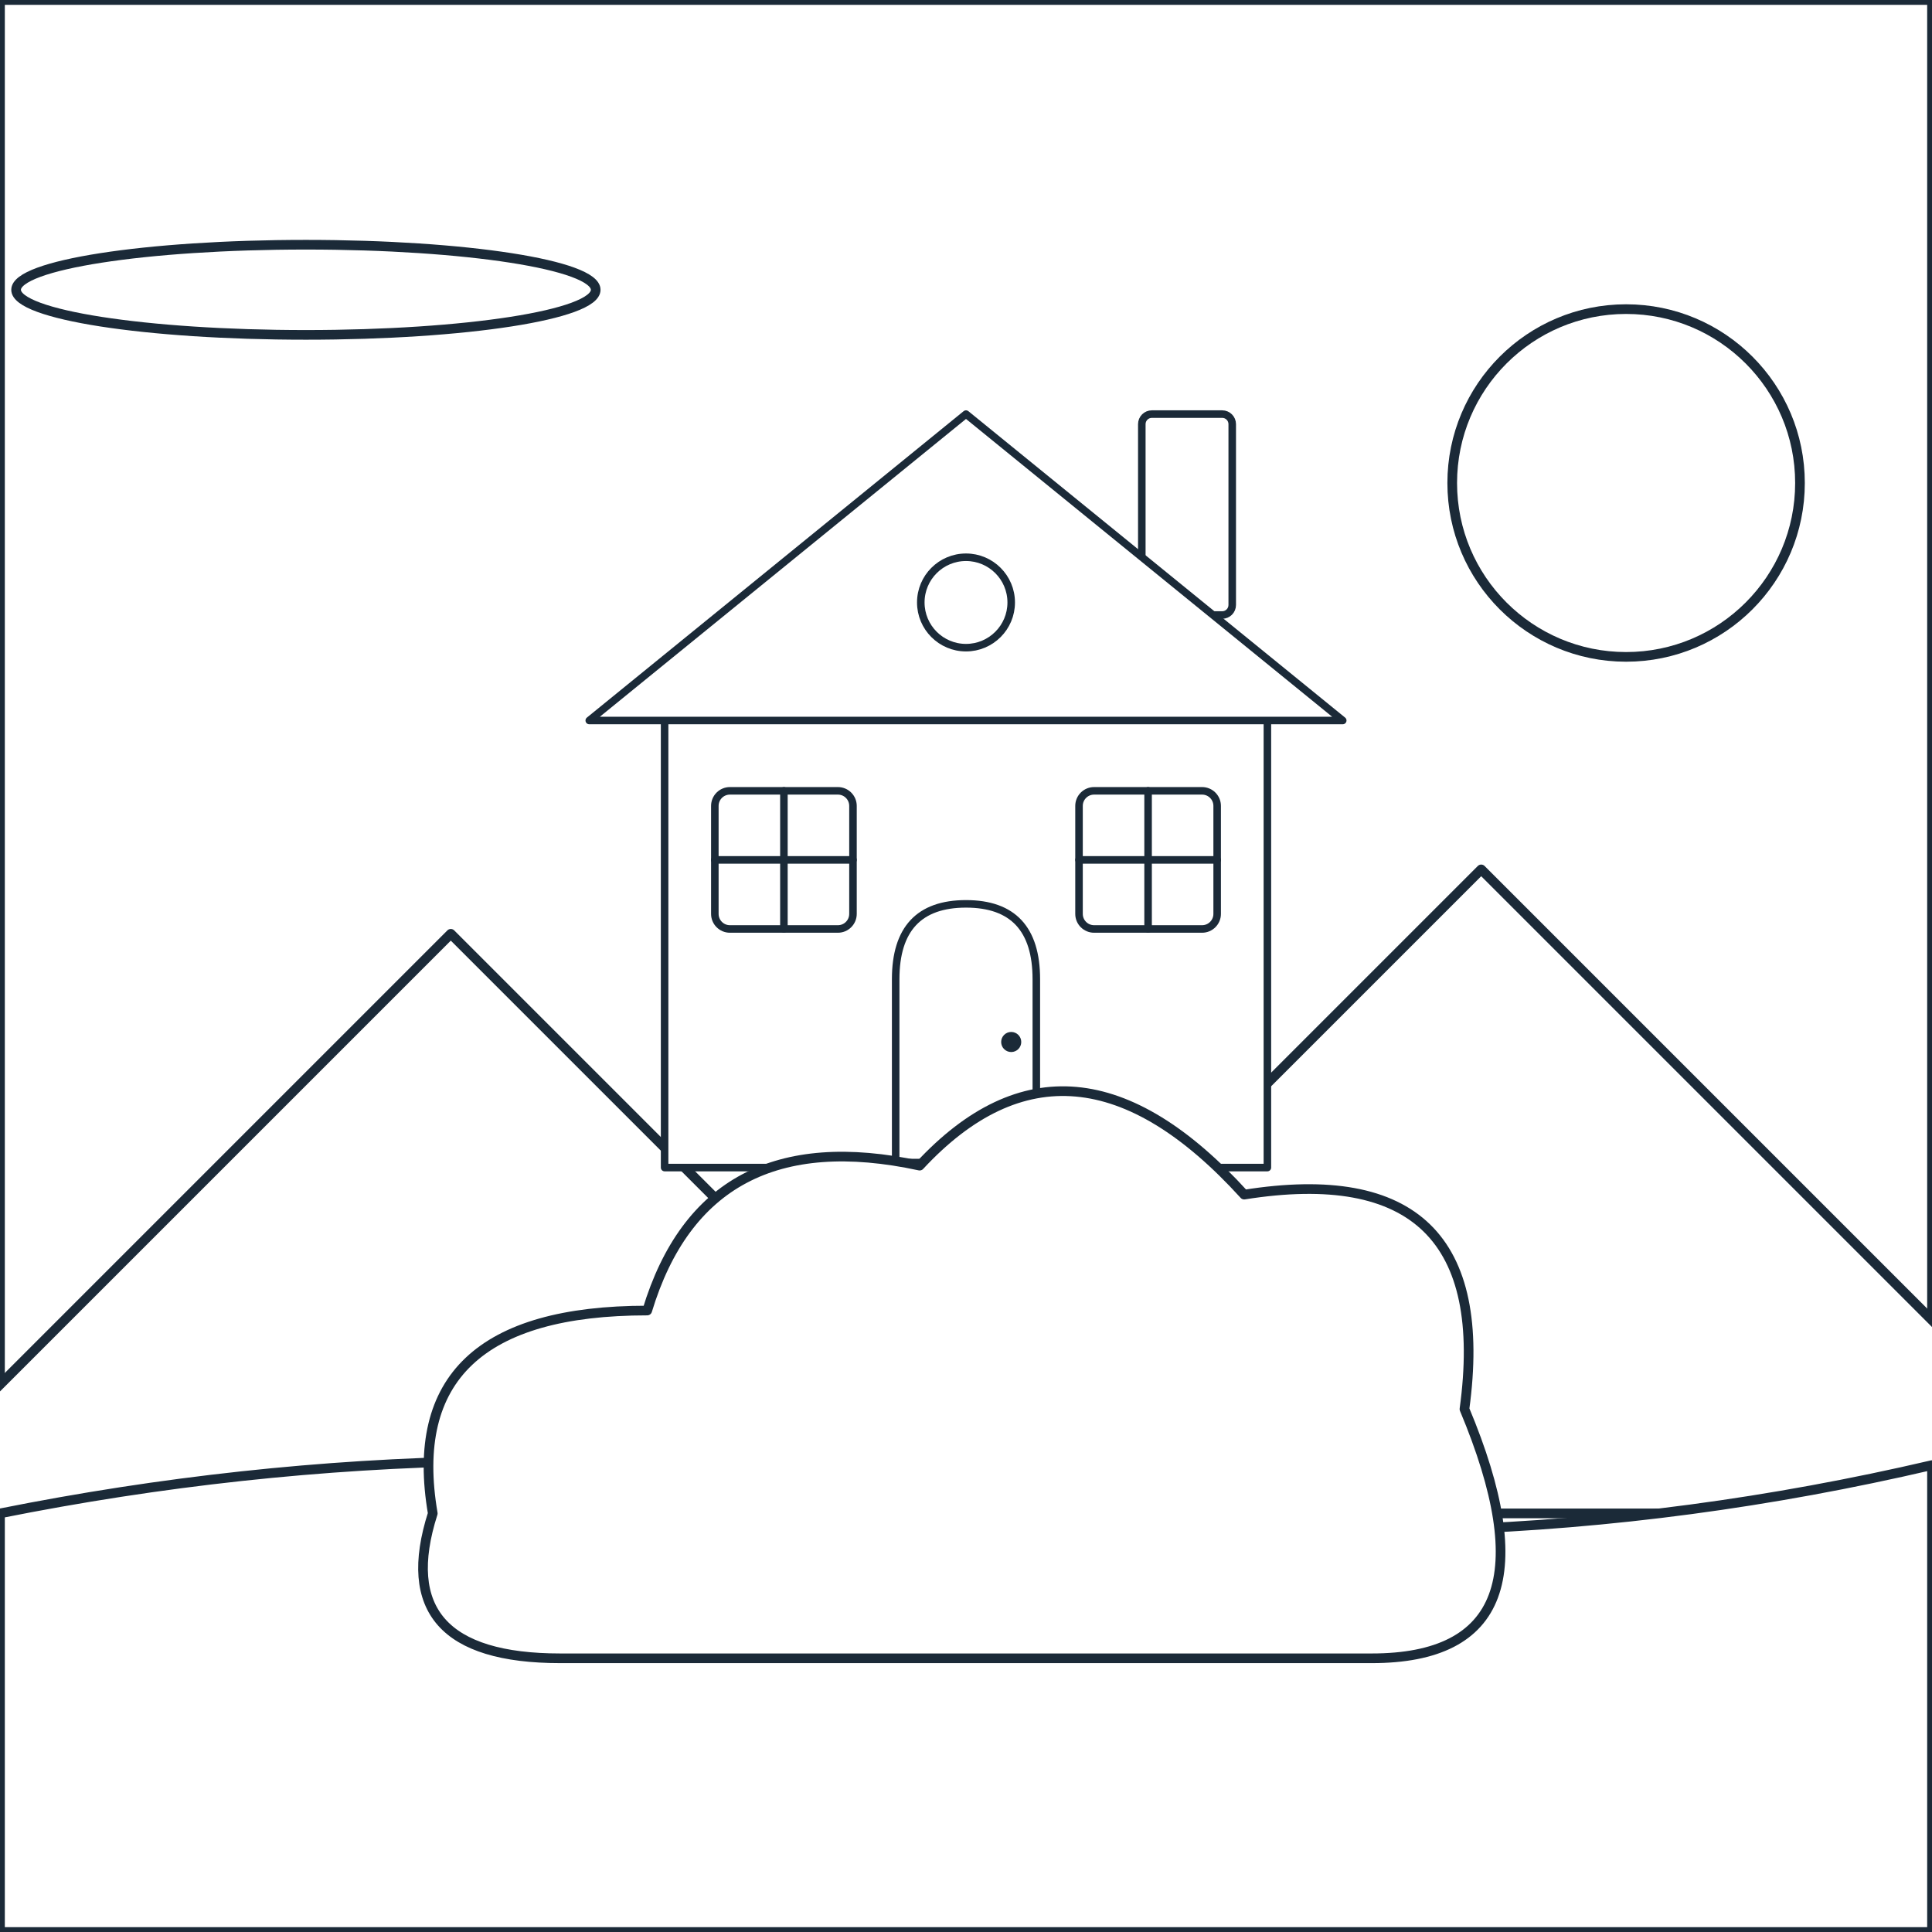
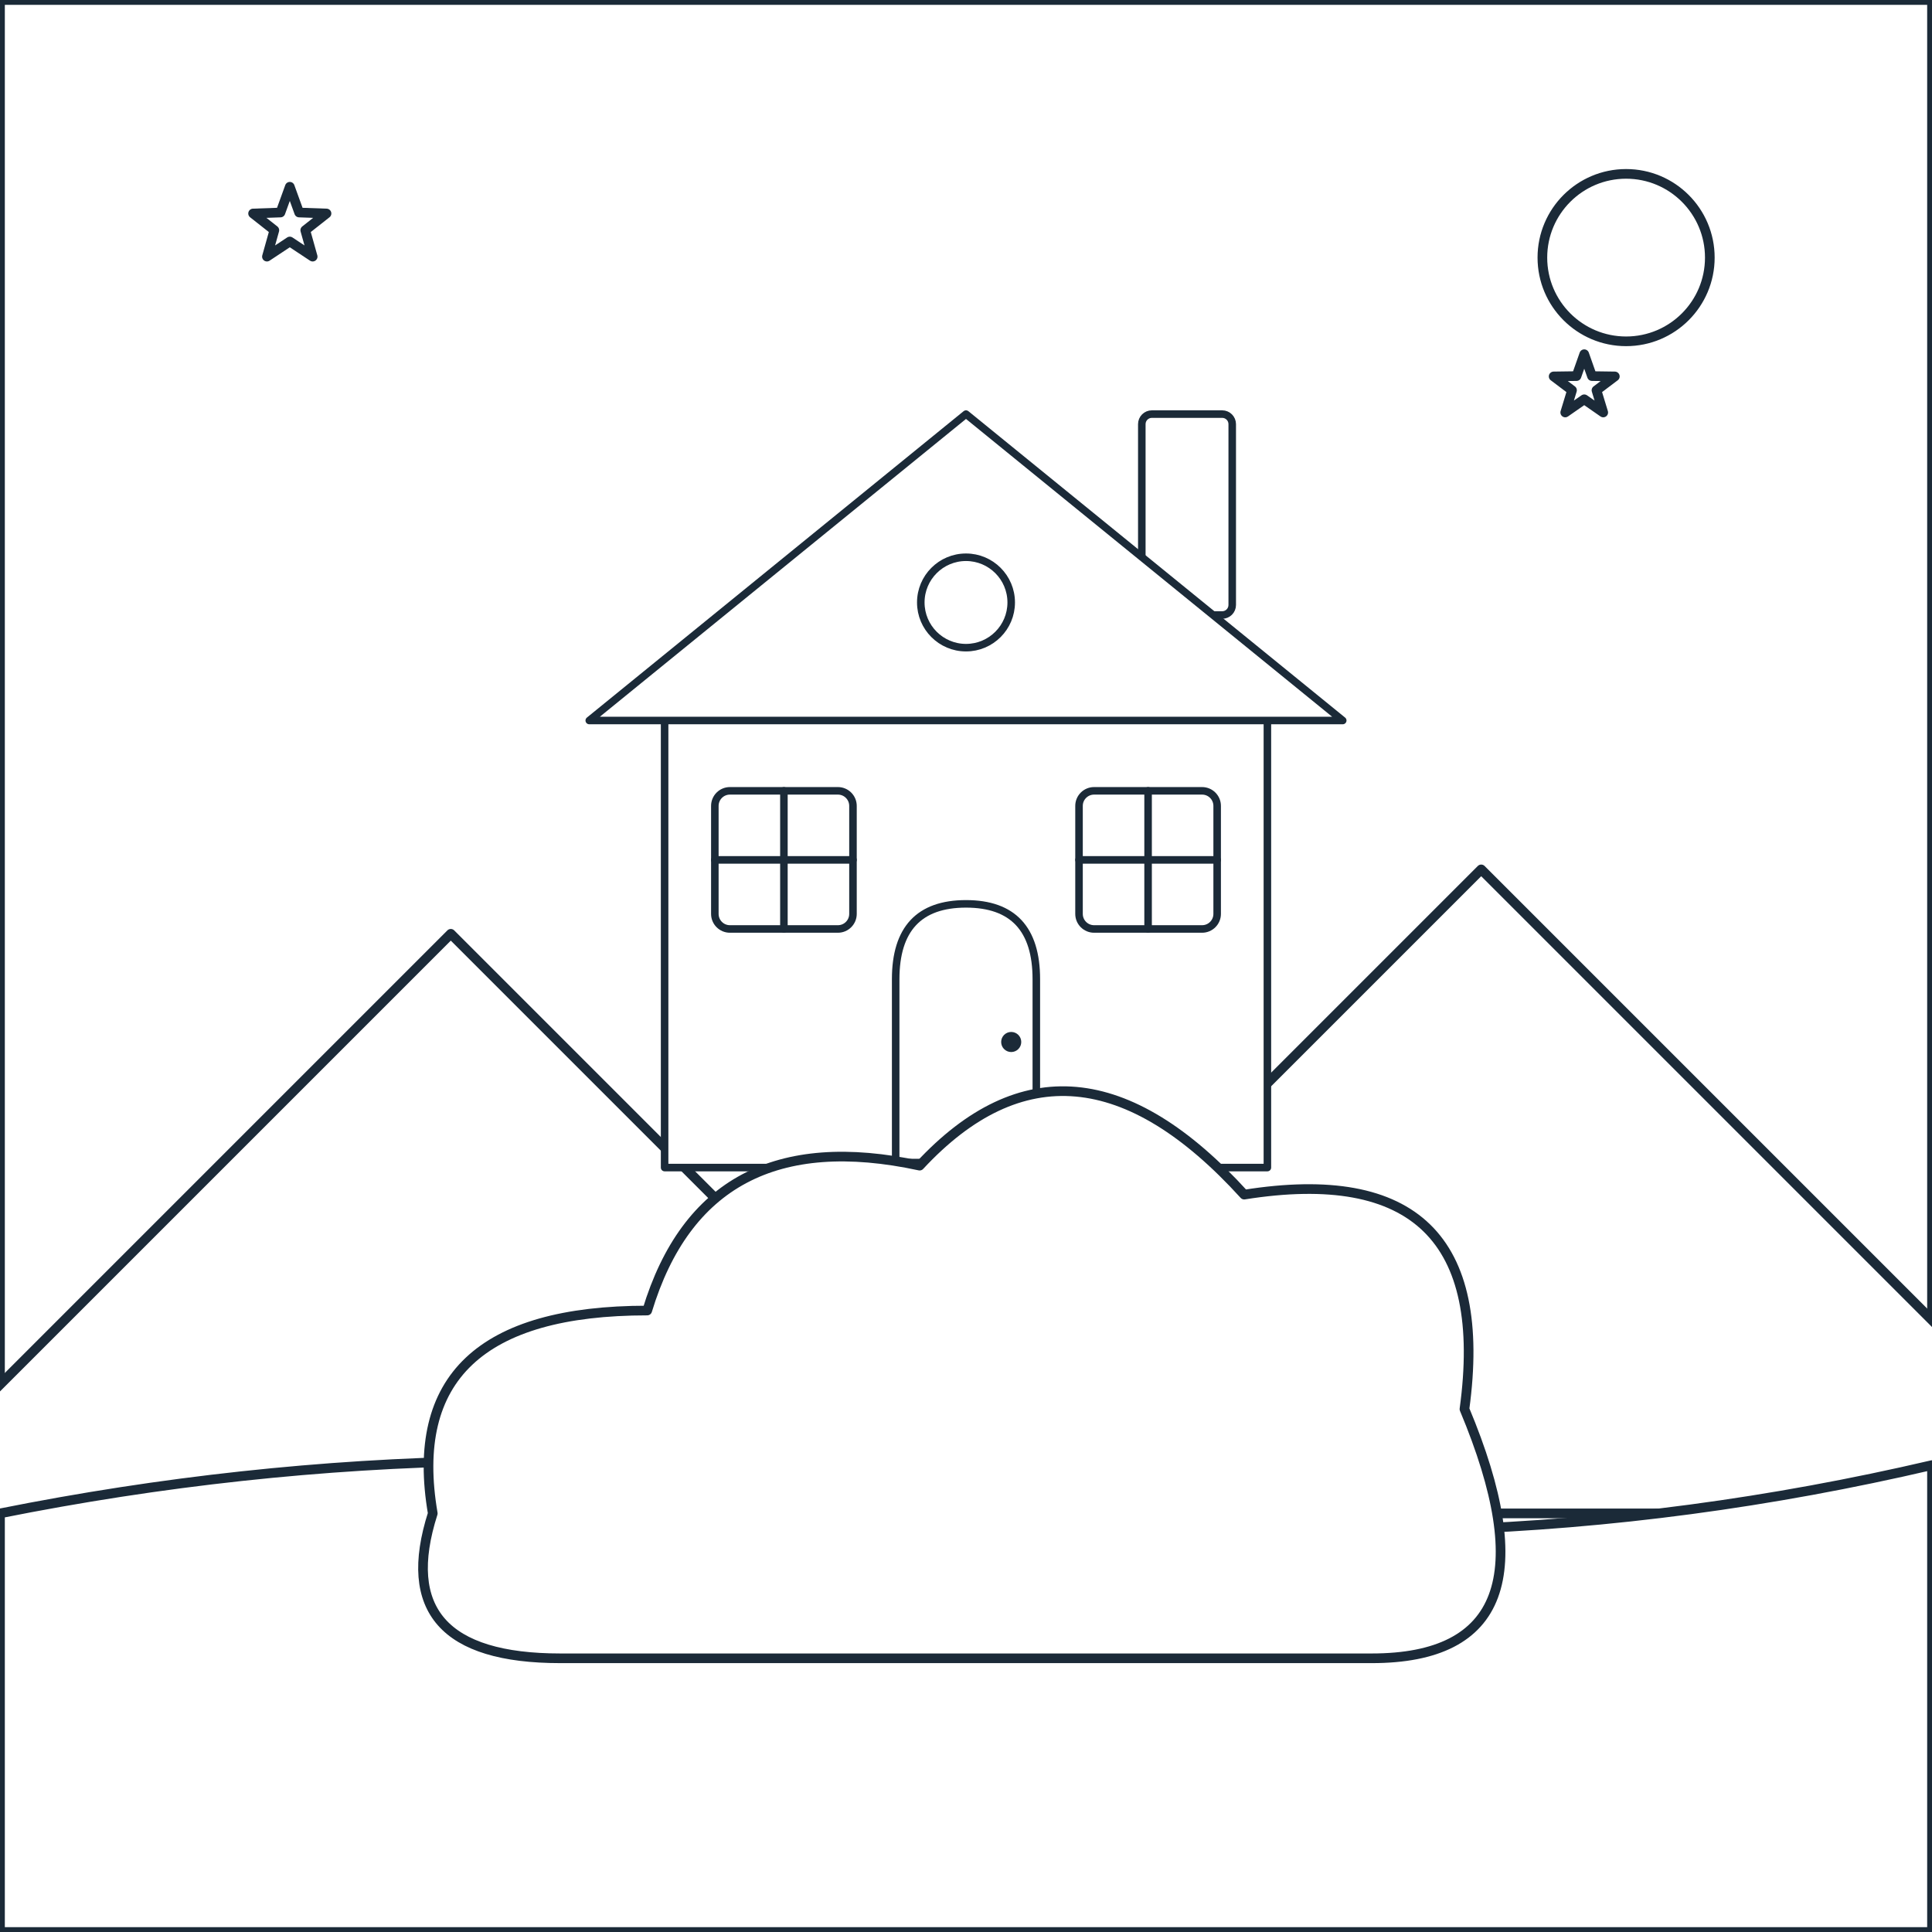
<svg xmlns="http://www.w3.org/2000/svg" viewBox="0 0 600 600" data-picture="nha-go-biet-bay--cuoi-dam-may">
  <g class="scene-back">
    <rect x="0" y="0" width="600" height="600" rx="0" id="r-nen-troi" data-region="nen-troi" class="region" fill="#FFFFFF" stroke="#1B2A38" stroke-width="3" stroke-linejoin="round" />
-     <ellipse cx="505" cy="150" rx="54" ry="54" id="r-mat-troi" data-region="mat-troi" class="region" fill="#FFFFFF" stroke="#1B2A38" stroke-width="3" stroke-linejoin="round" />
-     <ellipse cx="95" cy="90" rx="90" ry="14" id="r-dai-may-1" data-region="dai-may-1" class="region" fill="#FFFFFF" stroke="#1B2A38" stroke-width="3" stroke-linejoin="round" />
+     <polygon points="90,58 92.9,66 101.4,66.3 94.8,71.5 97.1,79.7 90,75 82.9,79.7 85.2,71.5 78.6,66.3 87.1,66" id="r-sao-1" data-region="sao-1" class="region" fill="#FFFFFF" stroke="#1B2A38" stroke-width="3" stroke-linejoin="round" />
+     <polygon points="492,110 494.4,116.8 501.5,116.9 495.8,121.2 497.9,128.1 492,124 486.1,128.1 488.2,121.2 482.5,116.9 489.6,116.8" id="r-sao-2" data-region="sao-2" class="region" fill="#FFFFFF" stroke="#1B2A38" stroke-width="3" stroke-linejoin="round" />
+     <ellipse cx="505" cy="80" rx="26" ry="26" id="r-trang-chieu" data-region="trang-chieu" class="region" fill="#FFFFFF" stroke="#1B2A38" stroke-width="3" stroke-linejoin="round" />
    <polygon points="-40,470 140,290 320,470" id="r-nui-binh-minh-1" data-region="nui-binh-minh-1" class="region" fill="#FFFFFF" stroke="#1B2A38" stroke-width="3" stroke-linejoin="round" />
    <polygon points="260,470 460,270 660,470" id="r-nui-binh-minh-2" data-region="nui-binh-minh-2" class="region" fill="#FFFFFF" stroke="#1B2A38" stroke-width="3" stroke-linejoin="round" />
    <path d="M 0 470 Q 150 440 300 465 Q 450 490 600 455 L 600 600 L 0 600 Z" id="r-nen-dat" data-region="nen-dat" class="region" fill="#FFFFFF" stroke="#1B2A38" stroke-width="3" stroke-linejoin="round" />
  </g>
  <g id="subject" class="subject anim-float" transform="translate(0 -70) translate(300 300) scale(0.78) rotate(0) translate(-300 -300)">
    <rect x="370" y="170" width="36" height="80" rx="4" id="r-ong-khoi" data-region="ong-khoi" class="region" fill="#FFFFFF" stroke="#1B2A38" stroke-width="3" stroke-linejoin="round" />
    <rect x="180" y="280" width="240" height="190" rx="0" id="r-tuong" data-region="tuong" class="region" fill="#FFFFFF" stroke="#1B2A38" stroke-width="3" stroke-linejoin="round" />
    <polygon points="150,292 300,170 450,292" id="r-mai" data-region="mai" class="region" fill="#FFFFFF" stroke="#1B2A38" stroke-width="3" stroke-linejoin="round" />
    <ellipse cx="300" cy="245" rx="18" ry="18" id="r-cua-so-tron" data-region="cua-so-tron" class="region" fill="#FFFFFF" stroke="#1B2A38" stroke-width="3" stroke-linejoin="round" />
    <path d="M 272 470 L 272 395 Q 272 365 300 365 Q 328 365 328 395 L 328 470 Z" id="r-cua" data-region="cua" class="region" fill="#FFFFFF" stroke="#1B2A38" stroke-width="3" stroke-linejoin="round" />
    <g class="deco" pointer-events="none">
      <circle cx="318" cy="420" r="4" fill="#1B2A38" />
    </g>
    <rect x="200" y="320" width="55" height="55" rx="6" id="r-cua-so-trai" data-region="cua-so-trai" class="region" fill="#FFFFFF" stroke="#1B2A38" stroke-width="3" stroke-linejoin="round" />
    <rect x="345" y="320" width="55" height="55" rx="6" id="r-cua-so-phai" data-region="cua-so-phai" class="region" fill="#FFFFFF" stroke="#1B2A38" stroke-width="3" stroke-linejoin="round" />
    <g class="deco" pointer-events="none">
      <path d="M 227.5 320 L 227.5 375 M 200 347.5 L 255 347.5 M 372.5 320 L 372.5 375 M 345 347.5 L 400 347.5" fill="none" stroke="#1B2A38" stroke-width="3" stroke-linecap="round" stroke-linejoin="round" />
    </g>
    <rect x="258" y="468" width="84" height="12" rx="4" id="r-bac-them" data-region="bac-them" class="region" fill="#FFFFFF" stroke="#1B2A38" stroke-width="3" stroke-linejoin="round" />
  </g>
  <g class="scene-front">
    <path d="M 174 515 Q 120 515 134.4 470 Q 123.6 407 201 407 Q 219 347.6 285.6 362 Q 332.4 311.6 386.4 371 Q 465.6 358.4 454.8 437.6 Q 487.2 515 426 515 Z" id="r-may-do-nha" data-region="may-do-nha" class="region" fill="#FFFFFF" stroke="#1B2A38" stroke-width="3" stroke-linejoin="round" />
  </g>
</svg>
